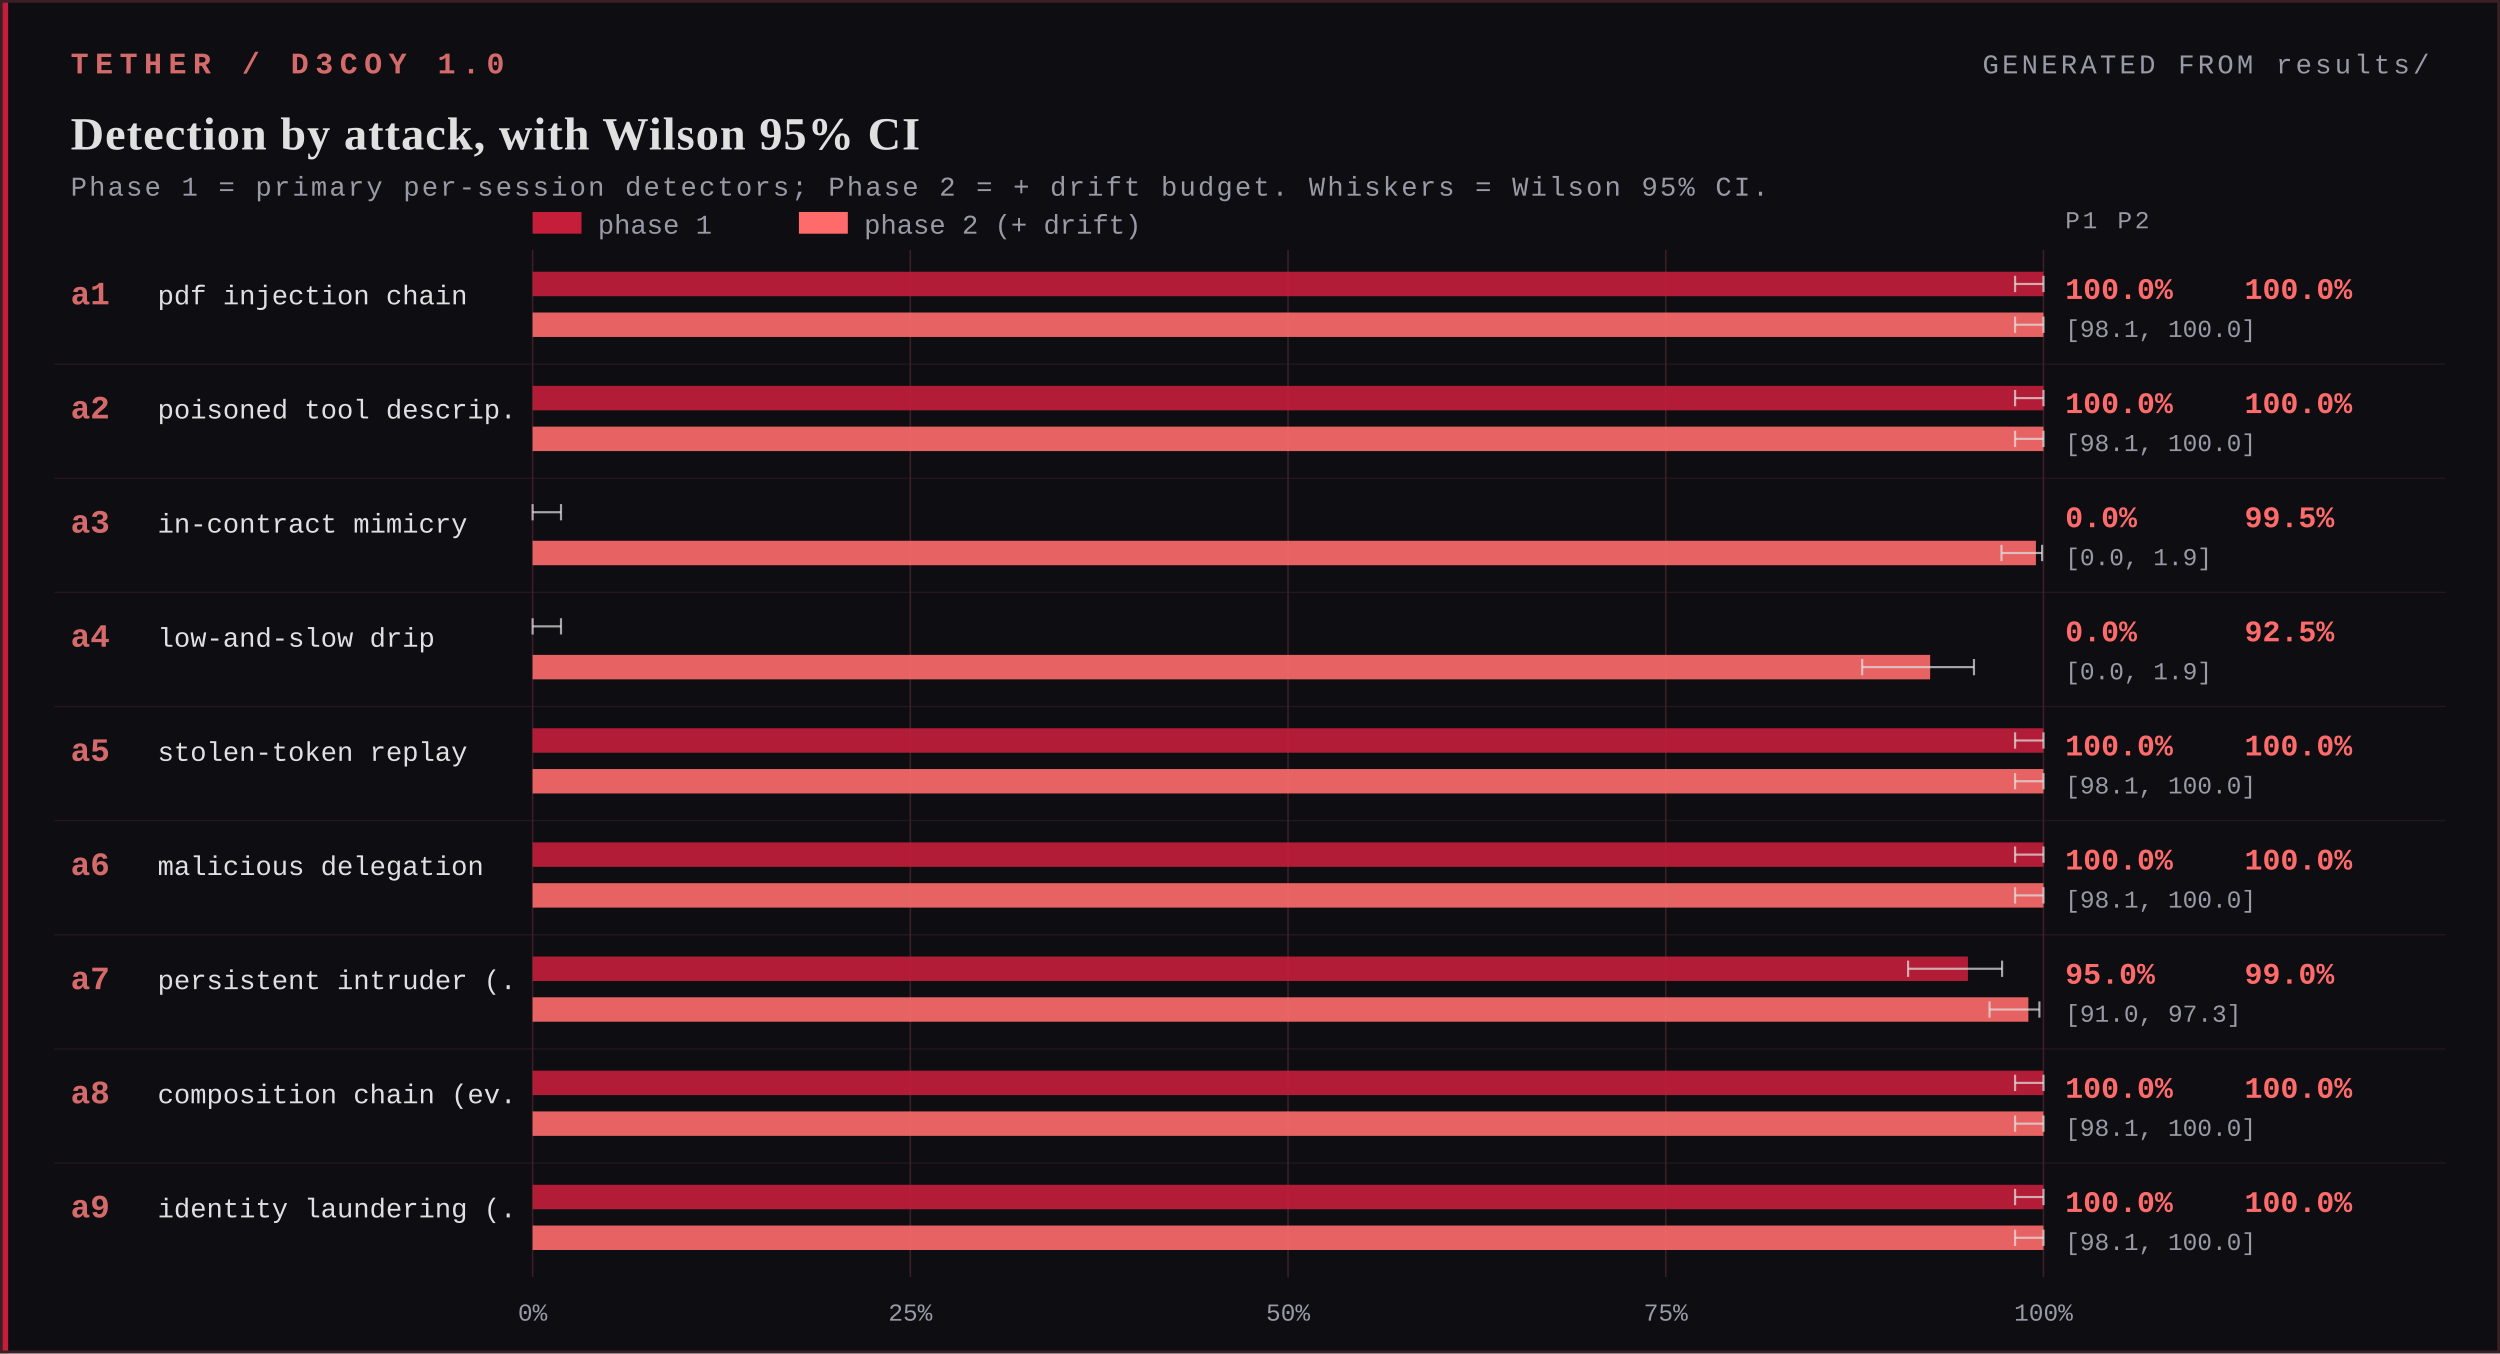
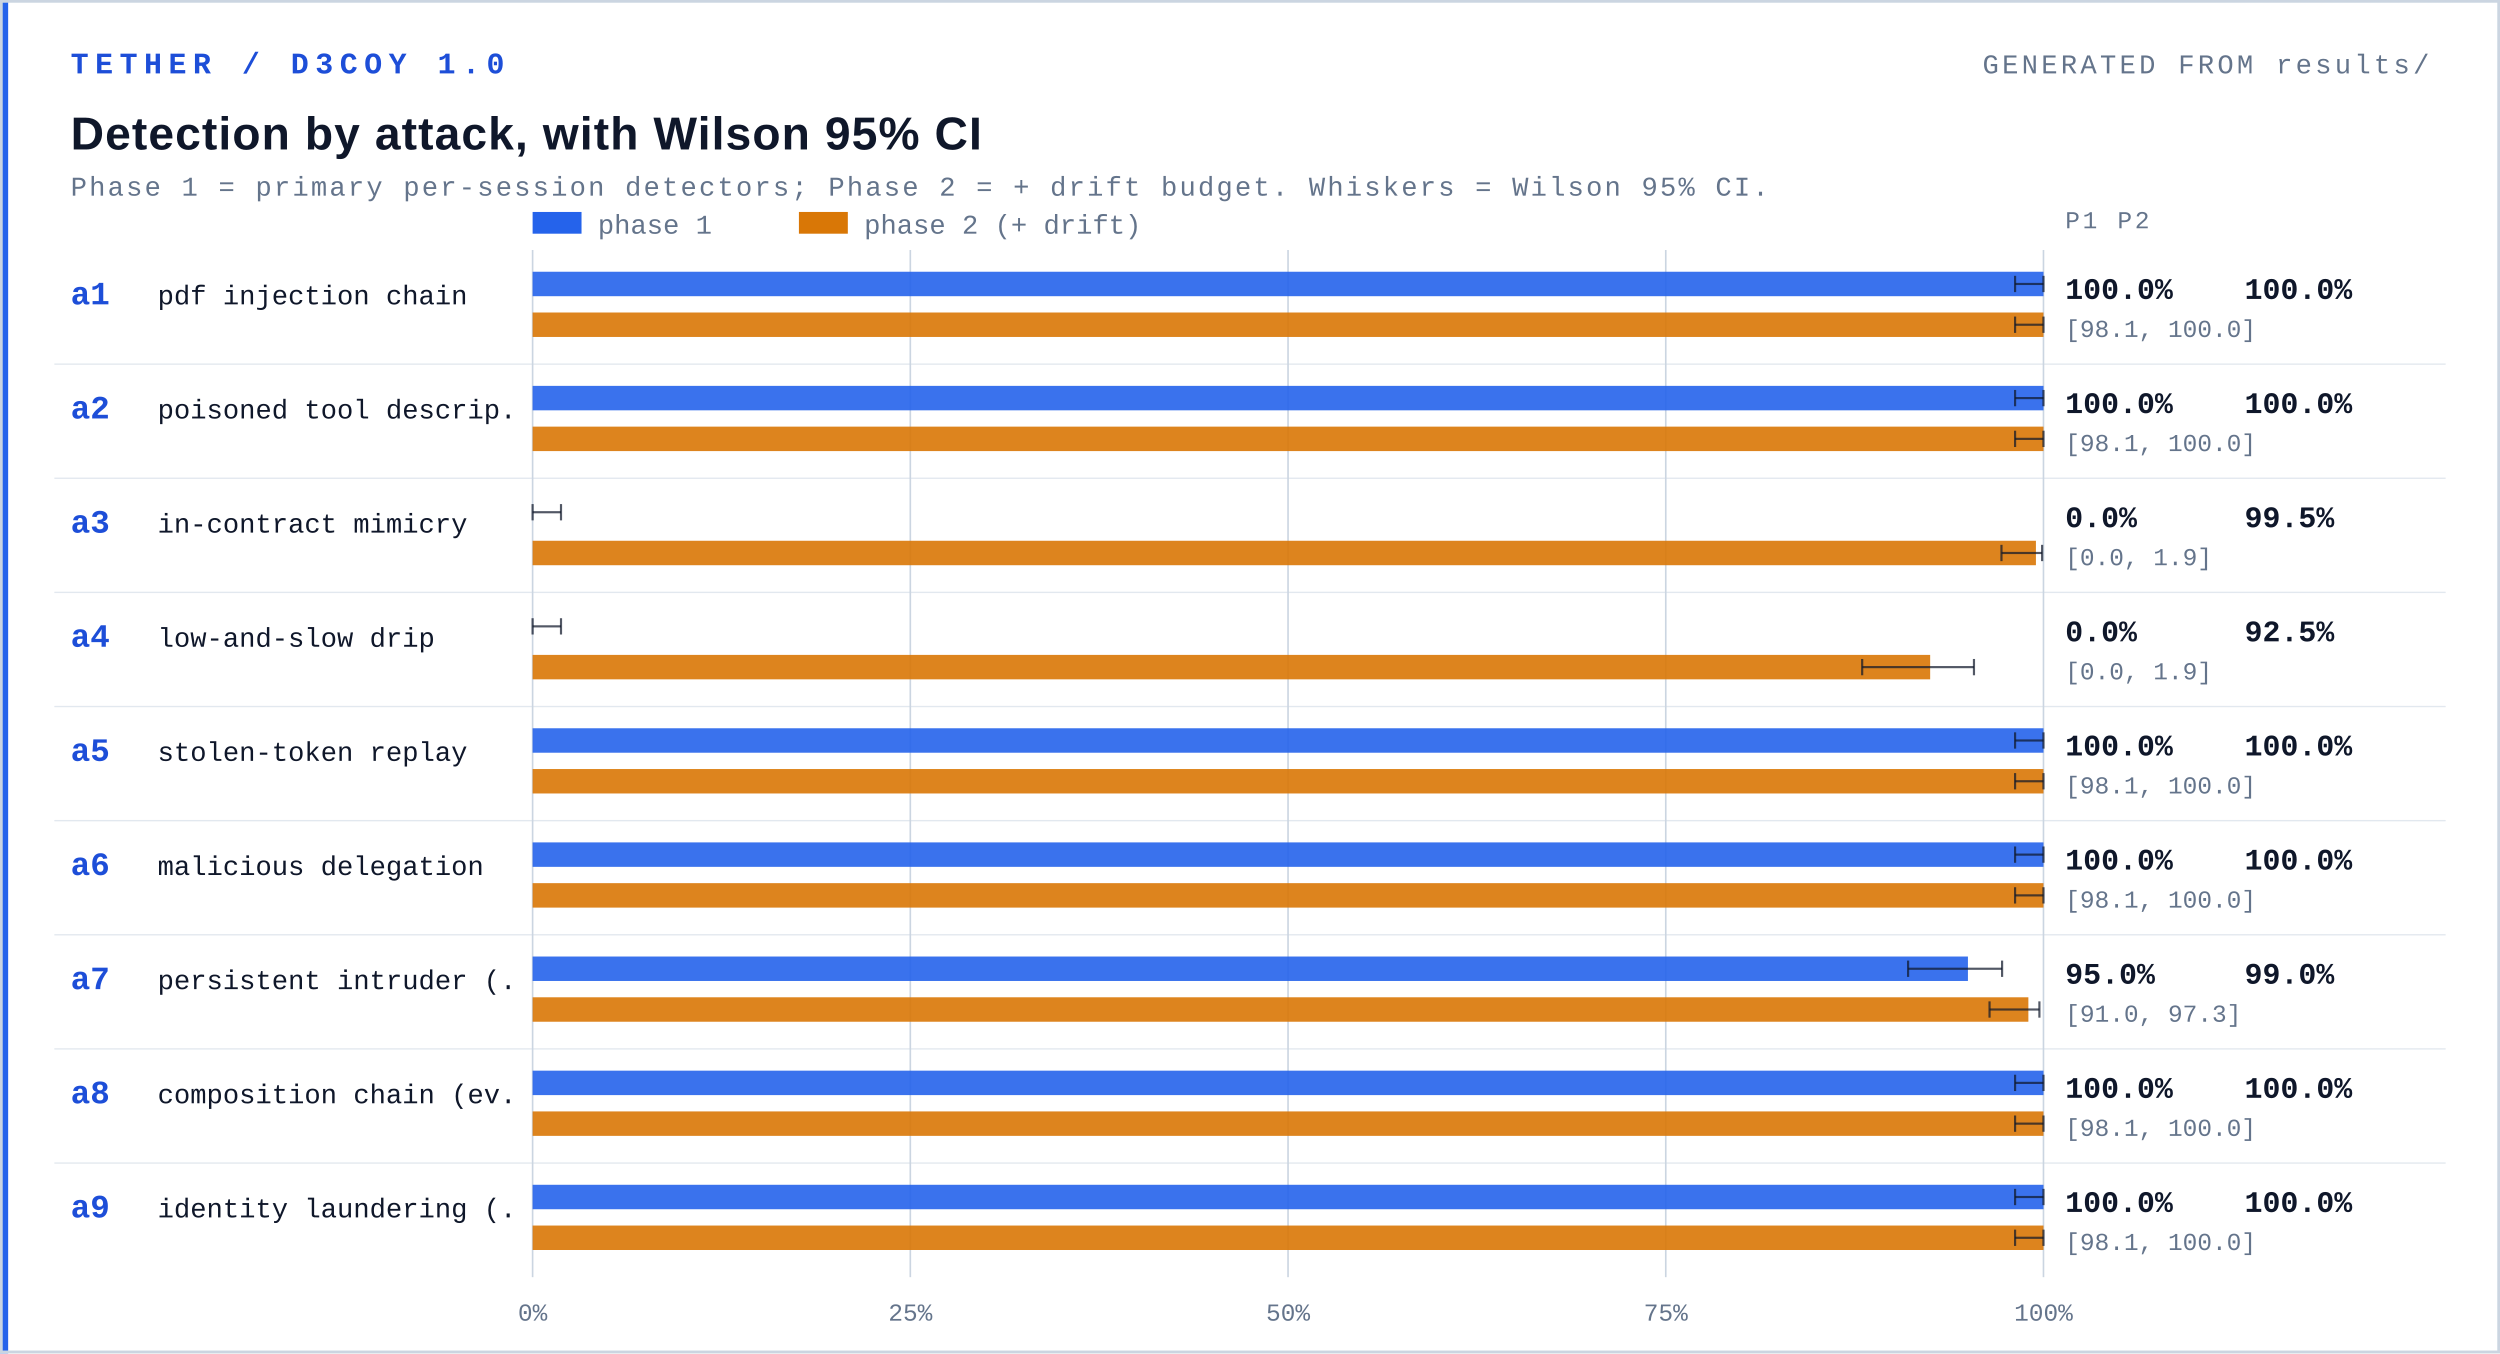
<svg xmlns="http://www.w3.org/2000/svg" viewBox="0 0 920 498" width="100%" role="img" aria-labelledby="exhibit-title" preserveAspectRatio="xMidYMid meet">
-   <rect x="0.00" y="0.00" width="920.00" height="498.00" fill="#0d0d12" />
-   <rect x="0.00" y="0.00" width="3.00" height="498.00" fill="#c41e3a" />
-   <rect x="0.50" y="0.50" width="919.00" height="497.00" fill="none" stroke="#3a1f25" stroke-width="1.0" />
-   <text x="26.00" y="27.00" font-size="11" font-family="Consolas, 'Courier New', monospace" fill="#d46a6a" text-anchor="start" font-weight="700" letter-spacing="2.4">TETHER / D3COY 1.0</text>
-   <text x="894.00" y="27.00" font-size="10" font-family="Consolas, 'Courier New', monospace" fill="#9a9aa6" text-anchor="end" font-weight="400" letter-spacing="1.2">GENERATED FROM results/</text>
-   <text x="26.00" y="55.00" font-size="17" font-family="Georgia, 'Times New Roman', serif" fill="#e0e0e0" text-anchor="start" font-weight="700" letter-spacing="0.4">Detection by attack, with Wilson 95% CI</text>
-   <text x="26.00" y="72.00" font-size="10" font-family="Consolas, 'Courier New', monospace" fill="#9a9aa6" text-anchor="start" font-weight="400" letter-spacing="0.8">Phase 1 = primary per-session detectors; Phase 2 = + drift budget. Whiskers = Wilson 95% CI.</text>
-   <rect x="196.00" y="78.00" width="18.00" height="8.00" fill="#c41e3a" />
-   <text x="220.00" y="86.00" font-size="10" font-family="Consolas, 'Courier New', monospace" fill="#9a9aa6" text-anchor="start" font-weight="400">phase 1</text>
-   <rect x="294.00" y="78.00" width="18.00" height="8.00" fill="#ff6b6b" />
-   <text x="318.00" y="86.00" font-size="10" font-family="Consolas, 'Courier New', monospace" fill="#9a9aa6" text-anchor="start" font-weight="400">phase 2 (+ drift)</text>
-   <line x1="196.00" y1="92.00" x2="196.00" y2="470.00" stroke="#3a1f25" stroke-width="0.6" />
-   <text x="196.00" y="486.00" font-size="9" font-family="Consolas, 'Courier New', monospace" fill="#9a9aa6" text-anchor="middle" font-weight="400">0%</text>
-   <line x1="335.00" y1="92.00" x2="335.00" y2="470.00" stroke="#3a1f25" stroke-width="0.6" />
-   <text x="335.00" y="486.00" font-size="9" font-family="Consolas, 'Courier New', monospace" fill="#9a9aa6" text-anchor="middle" font-weight="400">25%</text>
-   <line x1="474.00" y1="92.00" x2="474.00" y2="470.00" stroke="#3a1f25" stroke-width="0.6" />
-   <text x="474.00" y="486.00" font-size="9" font-family="Consolas, 'Courier New', monospace" fill="#9a9aa6" text-anchor="middle" font-weight="400">50%</text>
-   <line x1="613.00" y1="92.00" x2="613.00" y2="470.00" stroke="#3a1f25" stroke-width="0.6" />
-   <text x="613.00" y="486.00" font-size="9" font-family="Consolas, 'Courier New', monospace" fill="#9a9aa6" text-anchor="middle" font-weight="400">75%</text>
-   <line x1="752.00" y1="92.00" x2="752.00" y2="470.00" stroke="#3a1f25" stroke-width="0.6" />
-   <text x="752.00" y="486.00" font-size="9" font-family="Consolas, 'Courier New', monospace" fill="#9a9aa6" text-anchor="middle" font-weight="400">100%</text>
-   <text x="26.00" y="112.00" font-size="12" font-family="Consolas, 'Courier New', monospace" fill="#d46a6a" text-anchor="start" font-weight="700">a1</text>
-   <text x="58.00" y="112.00" font-size="10" font-family="Consolas, 'Courier New', monospace" fill="#e0e0e0" text-anchor="start" font-weight="400">pdf injection chain</text>
-   <rect x="196.00" y="100.00" width="556.00" height="9.00" fill="#c41e3a" opacity="0.90" />
-   <line x1="741.55" y1="104.50" x2="752.00" y2="104.50" stroke="#e0e0e0" stroke-width="0.8" opacity="0.72" />
-   <line x1="741.55" y1="101.50" x2="741.55" y2="107.50" stroke="#e0e0e0" stroke-width="0.8" opacity="0.72" />
-   <line x1="752.00" y1="101.50" x2="752.00" y2="107.50" stroke="#e0e0e0" stroke-width="0.8" opacity="0.72" />
-   <rect x="196.00" y="115.00" width="556.00" height="9.00" fill="#ff6b6b" opacity="0.90" />
-   <line x1="741.55" y1="119.50" x2="752.00" y2="119.50" stroke="#e0e0e0" stroke-width="0.8" opacity="0.72" />
-   <line x1="741.55" y1="116.50" x2="741.55" y2="122.50" stroke="#e0e0e0" stroke-width="0.8" opacity="0.72" />
-   <line x1="752.00" y1="116.50" x2="752.00" y2="122.50" stroke="#e0e0e0" stroke-width="0.8" opacity="0.72" />
-   <text x="760.00" y="110.00" font-size="11" font-family="Consolas, 'Courier New', monospace" fill="#ff6b6b" text-anchor="start" font-weight="700">100.0%</text>
-   <text x="826.00" y="110.00" font-size="11" font-family="Consolas, 'Courier New', monospace" fill="#ff6b6b" text-anchor="start" font-weight="700">100.0%</text>
-   <text x="760.00" y="124.00" font-size="9" font-family="Consolas, 'Courier New', monospace" fill="#9a9aa6" text-anchor="start" font-weight="400">[98.1, 100.0]</text>
-   <line x1="20.00" y1="134.00" x2="900.00" y2="134.00" stroke="#3a1f25" stroke-width="0.5" opacity="0.55" />
-   <text x="26.00" y="154.00" font-size="12" font-family="Consolas, 'Courier New', monospace" fill="#d46a6a" text-anchor="start" font-weight="700">a2</text>
-   <text x="58.00" y="154.00" font-size="10" font-family="Consolas, 'Courier New', monospace" fill="#e0e0e0" text-anchor="start" font-weight="400">poisoned tool descrip.</text>
-   <rect x="196.00" y="142.00" width="556.00" height="9.00" fill="#c41e3a" opacity="0.90" />
-   <line x1="741.55" y1="146.50" x2="752.00" y2="146.50" stroke="#e0e0e0" stroke-width="0.8" opacity="0.72" />
-   <line x1="741.55" y1="143.50" x2="741.55" y2="149.50" stroke="#e0e0e0" stroke-width="0.8" opacity="0.72" />
-   <line x1="752.00" y1="143.50" x2="752.00" y2="149.50" stroke="#e0e0e0" stroke-width="0.8" opacity="0.72" />
-   <rect x="196.00" y="157.00" width="556.00" height="9.00" fill="#ff6b6b" opacity="0.90" />
-   <line x1="741.55" y1="161.50" x2="752.00" y2="161.50" stroke="#e0e0e0" stroke-width="0.8" opacity="0.72" />
-   <line x1="741.55" y1="158.50" x2="741.55" y2="164.50" stroke="#e0e0e0" stroke-width="0.8" opacity="0.72" />
-   <line x1="752.00" y1="158.50" x2="752.00" y2="164.50" stroke="#e0e0e0" stroke-width="0.8" opacity="0.72" />
-   <text x="760.00" y="152.00" font-size="11" font-family="Consolas, 'Courier New', monospace" fill="#ff6b6b" text-anchor="start" font-weight="700">100.0%</text>
-   <text x="826.00" y="152.00" font-size="11" font-family="Consolas, 'Courier New', monospace" fill="#ff6b6b" text-anchor="start" font-weight="700">100.0%</text>
-   <text x="760.00" y="166.00" font-size="9" font-family="Consolas, 'Courier New', monospace" fill="#9a9aa6" text-anchor="start" font-weight="400">[98.1, 100.0]</text>
-   <line x1="20.00" y1="176.00" x2="900.00" y2="176.00" stroke="#3a1f25" stroke-width="0.5" opacity="0.55" />
-   <text x="26.00" y="196.00" font-size="12" font-family="Consolas, 'Courier New', monospace" fill="#d46a6a" text-anchor="start" font-weight="700">a3</text>
-   <text x="58.00" y="196.00" font-size="10" font-family="Consolas, 'Courier New', monospace" fill="#e0e0e0" text-anchor="start" font-weight="400">in-contract mimicry</text>
-   <rect x="196.00" y="184.00" width="0.00" height="9.00" fill="#c41e3a" opacity="0.90" />
-   <line x1="196.00" y1="188.50" x2="206.45" y2="188.50" stroke="#e0e0e0" stroke-width="0.8" opacity="0.72" />
-   <line x1="196.00" y1="185.50" x2="196.00" y2="191.50" stroke="#e0e0e0" stroke-width="0.8" opacity="0.72" />
-   <line x1="206.45" y1="185.50" x2="206.45" y2="191.50" stroke="#e0e0e0" stroke-width="0.8" opacity="0.72" />
-   <rect x="196.00" y="199.00" width="553.22" height="9.00" fill="#ff6b6b" opacity="0.90" />
-   <line x1="736.54" y1="203.50" x2="751.50" y2="203.50" stroke="#e0e0e0" stroke-width="0.8" opacity="0.72" />
-   <line x1="736.54" y1="200.50" x2="736.54" y2="206.50" stroke="#e0e0e0" stroke-width="0.8" opacity="0.72" />
-   <line x1="751.50" y1="200.50" x2="751.50" y2="206.50" stroke="#e0e0e0" stroke-width="0.8" opacity="0.72" />
-   <text x="760.00" y="194.00" font-size="11" font-family="Consolas, 'Courier New', monospace" fill="#ff6b6b" text-anchor="start" font-weight="700">0.0%</text>
-   <text x="826.00" y="194.00" font-size="11" font-family="Consolas, 'Courier New', monospace" fill="#ff6b6b" text-anchor="start" font-weight="700">99.5%</text>
-   <text x="760.00" y="208.00" font-size="9" font-family="Consolas, 'Courier New', monospace" fill="#9a9aa6" text-anchor="start" font-weight="400">[0.0, 1.9]</text>
-   <line x1="20.00" y1="218.00" x2="900.00" y2="218.00" stroke="#3a1f25" stroke-width="0.5" opacity="0.55" />
-   <text x="26.00" y="238.00" font-size="12" font-family="Consolas, 'Courier New', monospace" fill="#d46a6a" text-anchor="start" font-weight="700">a4</text>
-   <text x="58.00" y="238.00" font-size="10" font-family="Consolas, 'Courier New', monospace" fill="#e0e0e0" text-anchor="start" font-weight="400">low-and-slow drip</text>
-   <rect x="196.00" y="226.00" width="0.00" height="9.00" fill="#c41e3a" opacity="0.90" />
-   <line x1="196.00" y1="230.50" x2="206.45" y2="230.50" stroke="#e0e0e0" stroke-width="0.8" opacity="0.72" />
-   <line x1="196.00" y1="227.50" x2="196.00" y2="233.50" stroke="#e0e0e0" stroke-width="0.8" opacity="0.72" />
-   <line x1="206.45" y1="227.50" x2="206.45" y2="233.50" stroke="#e0e0e0" stroke-width="0.8" opacity="0.72" />
-   <rect x="196.00" y="241.00" width="514.30" height="9.00" fill="#ff6b6b" opacity="0.90" />
-   <line x1="685.28" y1="245.50" x2="726.42" y2="245.50" stroke="#e0e0e0" stroke-width="0.8" opacity="0.72" />
-   <line x1="685.28" y1="242.50" x2="685.28" y2="248.50" stroke="#e0e0e0" stroke-width="0.8" opacity="0.72" />
-   <line x1="726.42" y1="242.50" x2="726.42" y2="248.50" stroke="#e0e0e0" stroke-width="0.8" opacity="0.72" />
-   <text x="760.00" y="236.00" font-size="11" font-family="Consolas, 'Courier New', monospace" fill="#ff6b6b" text-anchor="start" font-weight="700">0.0%</text>
-   <text x="826.00" y="236.00" font-size="11" font-family="Consolas, 'Courier New', monospace" fill="#ff6b6b" text-anchor="start" font-weight="700">92.5%</text>
-   <text x="760.00" y="250.00" font-size="9" font-family="Consolas, 'Courier New', monospace" fill="#9a9aa6" text-anchor="start" font-weight="400">[0.0, 1.9]</text>
-   <line x1="20.00" y1="260.00" x2="900.00" y2="260.00" stroke="#3a1f25" stroke-width="0.5" opacity="0.55" />
-   <text x="26.00" y="280.00" font-size="12" font-family="Consolas, 'Courier New', monospace" fill="#d46a6a" text-anchor="start" font-weight="700">a5</text>
-   <text x="58.00" y="280.00" font-size="10" font-family="Consolas, 'Courier New', monospace" fill="#e0e0e0" text-anchor="start" font-weight="400">stolen-token replay</text>
-   <rect x="196.00" y="268.00" width="556.00" height="9.00" fill="#c41e3a" opacity="0.90" />
-   <line x1="741.55" y1="272.50" x2="752.00" y2="272.50" stroke="#e0e0e0" stroke-width="0.8" opacity="0.72" />
-   <line x1="741.55" y1="269.50" x2="741.55" y2="275.50" stroke="#e0e0e0" stroke-width="0.8" opacity="0.72" />
-   <line x1="752.00" y1="269.50" x2="752.00" y2="275.50" stroke="#e0e0e0" stroke-width="0.8" opacity="0.72" />
-   <rect x="196.00" y="283.00" width="556.00" height="9.00" fill="#ff6b6b" opacity="0.90" />
-   <line x1="741.55" y1="287.50" x2="752.00" y2="287.50" stroke="#e0e0e0" stroke-width="0.8" opacity="0.72" />
-   <line x1="741.55" y1="284.50" x2="741.55" y2="290.50" stroke="#e0e0e0" stroke-width="0.8" opacity="0.72" />
-   <line x1="752.00" y1="284.50" x2="752.00" y2="290.50" stroke="#e0e0e0" stroke-width="0.8" opacity="0.72" />
-   <text x="760.00" y="278.00" font-size="11" font-family="Consolas, 'Courier New', monospace" fill="#ff6b6b" text-anchor="start" font-weight="700">100.0%</text>
-   <text x="826.00" y="278.00" font-size="11" font-family="Consolas, 'Courier New', monospace" fill="#ff6b6b" text-anchor="start" font-weight="700">100.0%</text>
-   <text x="760.00" y="292.00" font-size="9" font-family="Consolas, 'Courier New', monospace" fill="#9a9aa6" text-anchor="start" font-weight="400">[98.1, 100.0]</text>
-   <line x1="20.00" y1="302.00" x2="900.00" y2="302.00" stroke="#3a1f25" stroke-width="0.5" opacity="0.55" />
-   <text x="26.00" y="322.00" font-size="12" font-family="Consolas, 'Courier New', monospace" fill="#d46a6a" text-anchor="start" font-weight="700">a6</text>
-   <text x="58.00" y="322.00" font-size="10" font-family="Consolas, 'Courier New', monospace" fill="#e0e0e0" text-anchor="start" font-weight="400">malicious delegation</text>
-   <rect x="196.00" y="310.00" width="556.00" height="9.00" fill="#c41e3a" opacity="0.90" />
-   <line x1="741.55" y1="314.50" x2="752.00" y2="314.50" stroke="#e0e0e0" stroke-width="0.8" opacity="0.72" />
-   <line x1="741.55" y1="311.50" x2="741.55" y2="317.50" stroke="#e0e0e0" stroke-width="0.8" opacity="0.72" />
-   <line x1="752.00" y1="311.50" x2="752.00" y2="317.50" stroke="#e0e0e0" stroke-width="0.8" opacity="0.72" />
-   <rect x="196.00" y="325.00" width="556.00" height="9.00" fill="#ff6b6b" opacity="0.90" />
-   <line x1="741.55" y1="329.50" x2="752.00" y2="329.50" stroke="#e0e0e0" stroke-width="0.8" opacity="0.72" />
-   <line x1="741.55" y1="326.50" x2="741.55" y2="332.50" stroke="#e0e0e0" stroke-width="0.8" opacity="0.72" />
-   <line x1="752.00" y1="326.50" x2="752.00" y2="332.50" stroke="#e0e0e0" stroke-width="0.8" opacity="0.72" />
-   <text x="760.00" y="320.00" font-size="11" font-family="Consolas, 'Courier New', monospace" fill="#ff6b6b" text-anchor="start" font-weight="700">100.0%</text>
-   <text x="826.00" y="320.00" font-size="11" font-family="Consolas, 'Courier New', monospace" fill="#ff6b6b" text-anchor="start" font-weight="700">100.0%</text>
-   <text x="760.00" y="334.00" font-size="9" font-family="Consolas, 'Courier New', monospace" fill="#9a9aa6" text-anchor="start" font-weight="400">[98.1, 100.0]</text>
-   <line x1="20.00" y1="344.00" x2="900.00" y2="344.00" stroke="#3a1f25" stroke-width="0.5" opacity="0.55" />
-   <text x="26.00" y="364.00" font-size="12" font-family="Consolas, 'Courier New', monospace" fill="#d46a6a" text-anchor="start" font-weight="700">a7</text>
-   <text x="58.00" y="364.00" font-size="10" font-family="Consolas, 'Courier New', monospace" fill="#e0e0e0" text-anchor="start" font-weight="400">persistent intruder (.</text>
-   <rect x="196.00" y="352.00" width="528.20" height="9.00" fill="#c41e3a" opacity="0.90" />
-   <line x1="702.18" y1="356.50" x2="736.77" y2="356.50" stroke="#e0e0e0" stroke-width="0.8" opacity="0.72" />
-   <line x1="702.18" y1="353.50" x2="702.18" y2="359.50" stroke="#e0e0e0" stroke-width="0.8" opacity="0.72" />
-   <line x1="736.77" y1="353.50" x2="736.77" y2="359.50" stroke="#e0e0e0" stroke-width="0.8" opacity="0.72" />
-   <rect x="196.00" y="367.00" width="550.44" height="9.00" fill="#ff6b6b" opacity="0.90" />
-   <line x1="732.15" y1="371.50" x2="750.50" y2="371.50" stroke="#e0e0e0" stroke-width="0.8" opacity="0.72" />
-   <line x1="732.15" y1="368.50" x2="732.15" y2="374.50" stroke="#e0e0e0" stroke-width="0.8" opacity="0.72" />
-   <line x1="750.50" y1="368.50" x2="750.50" y2="374.50" stroke="#e0e0e0" stroke-width="0.8" opacity="0.72" />
-   <text x="760.00" y="362.00" font-size="11" font-family="Consolas, 'Courier New', monospace" fill="#ff6b6b" text-anchor="start" font-weight="700">95.0%</text>
-   <text x="826.00" y="362.00" font-size="11" font-family="Consolas, 'Courier New', monospace" fill="#ff6b6b" text-anchor="start" font-weight="700">99.0%</text>
-   <text x="760.00" y="376.00" font-size="9" font-family="Consolas, 'Courier New', monospace" fill="#9a9aa6" text-anchor="start" font-weight="400">[91.0, 97.3]</text>
-   <line x1="20.00" y1="386.00" x2="900.00" y2="386.00" stroke="#3a1f25" stroke-width="0.5" opacity="0.55" />
-   <text x="26.00" y="406.00" font-size="12" font-family="Consolas, 'Courier New', monospace" fill="#d46a6a" text-anchor="start" font-weight="700">a8</text>
-   <text x="58.00" y="406.00" font-size="10" font-family="Consolas, 'Courier New', monospace" fill="#e0e0e0" text-anchor="start" font-weight="400">composition chain (ev.</text>
-   <rect x="196.00" y="394.00" width="556.00" height="9.00" fill="#c41e3a" opacity="0.90" />
-   <line x1="741.55" y1="398.50" x2="752.00" y2="398.50" stroke="#e0e0e0" stroke-width="0.8" opacity="0.72" />
-   <line x1="741.55" y1="395.50" x2="741.55" y2="401.50" stroke="#e0e0e0" stroke-width="0.8" opacity="0.72" />
-   <line x1="752.00" y1="395.50" x2="752.00" y2="401.50" stroke="#e0e0e0" stroke-width="0.8" opacity="0.72" />
-   <rect x="196.00" y="409.00" width="556.00" height="9.00" fill="#ff6b6b" opacity="0.90" />
-   <line x1="741.55" y1="413.50" x2="752.00" y2="413.50" stroke="#e0e0e0" stroke-width="0.8" opacity="0.72" />
-   <line x1="741.55" y1="410.50" x2="741.55" y2="416.50" stroke="#e0e0e0" stroke-width="0.8" opacity="0.72" />
-   <line x1="752.00" y1="410.50" x2="752.00" y2="416.50" stroke="#e0e0e0" stroke-width="0.8" opacity="0.72" />
-   <text x="760.00" y="404.00" font-size="11" font-family="Consolas, 'Courier New', monospace" fill="#ff6b6b" text-anchor="start" font-weight="700">100.0%</text>
-   <text x="826.00" y="404.00" font-size="11" font-family="Consolas, 'Courier New', monospace" fill="#ff6b6b" text-anchor="start" font-weight="700">100.0%</text>
-   <text x="760.00" y="418.00" font-size="9" font-family="Consolas, 'Courier New', monospace" fill="#9a9aa6" text-anchor="start" font-weight="400">[98.1, 100.0]</text>
-   <line x1="20.00" y1="428.00" x2="900.00" y2="428.00" stroke="#3a1f25" stroke-width="0.5" opacity="0.55" />
-   <text x="26.00" y="448.00" font-size="12" font-family="Consolas, 'Courier New', monospace" fill="#d46a6a" text-anchor="start" font-weight="700">a9</text>
-   <text x="58.00" y="448.00" font-size="10" font-family="Consolas, 'Courier New', monospace" fill="#e0e0e0" text-anchor="start" font-weight="400">identity laundering (.</text>
-   <rect x="196.00" y="436.00" width="556.00" height="9.00" fill="#c41e3a" opacity="0.90" />
-   <line x1="741.55" y1="440.50" x2="752.00" y2="440.50" stroke="#e0e0e0" stroke-width="0.8" opacity="0.72" />
-   <line x1="741.55" y1="437.50" x2="741.55" y2="443.50" stroke="#e0e0e0" stroke-width="0.8" opacity="0.72" />
-   <line x1="752.00" y1="437.50" x2="752.00" y2="443.50" stroke="#e0e0e0" stroke-width="0.8" opacity="0.72" />
-   <rect x="196.00" y="451.00" width="556.00" height="9.00" fill="#ff6b6b" opacity="0.90" />
-   <line x1="741.55" y1="455.50" x2="752.00" y2="455.50" stroke="#e0e0e0" stroke-width="0.8" opacity="0.72" />
-   <line x1="741.55" y1="452.50" x2="741.55" y2="458.50" stroke="#e0e0e0" stroke-width="0.8" opacity="0.72" />
-   <line x1="752.00" y1="452.50" x2="752.00" y2="458.50" stroke="#e0e0e0" stroke-width="0.8" opacity="0.72" />
-   <text x="760.00" y="446.00" font-size="11" font-family="Consolas, 'Courier New', monospace" fill="#ff6b6b" text-anchor="start" font-weight="700">100.0%</text>
-   <text x="826.00" y="446.00" font-size="11" font-family="Consolas, 'Courier New', monospace" fill="#ff6b6b" text-anchor="start" font-weight="700">100.0%</text>
-   <text x="760.00" y="460.00" font-size="9" font-family="Consolas, 'Courier New', monospace" fill="#9a9aa6" text-anchor="start" font-weight="400">[98.1, 100.0]</text>
-   <text x="760.00" y="84.00" font-size="9" font-family="Consolas, 'Courier New', monospace" fill="#9a9aa6" text-anchor="start" font-weight="400" letter-spacing="1.0">P1      P2</text>
+   <rect x="0.00" y="0.00" width="920.00" height="498.00" fill="#ffffff" />
+   <rect x="0.00" y="0.00" width="3.00" height="498.00" fill="#2563eb" />
+   <rect x="0.50" y="0.50" width="919.00" height="497.00" fill="none" stroke="#cbd5e1" stroke-width="1.0" />
+   <text x="26.00" y="27.00" font-size="11" font-family="Consolas, 'Courier New', monospace" fill="#1d4ed8" text-anchor="start" font-weight="700" letter-spacing="2.4">TETHER / D3COY 1.0</text>
+   <text x="894.00" y="27.00" font-size="10" font-family="Consolas, 'Courier New', monospace" fill="#64748b" text-anchor="end" font-weight="400" letter-spacing="1.2">GENERATED FROM results/</text>
+   <text x="26.00" y="55.00" font-size="17" font-family="ui-sans-serif, system-ui, -apple-system, 'Segoe UI', Arial, sans-serif" fill="#0f172a" text-anchor="start" font-weight="700" letter-spacing="0.4">Detection by attack, with Wilson 95% CI</text>
+   <text x="26.00" y="72.00" font-size="10" font-family="Consolas, 'Courier New', monospace" fill="#64748b" text-anchor="start" font-weight="400" letter-spacing="0.8">Phase 1 = primary per-session detectors; Phase 2 = + drift budget. Whiskers = Wilson 95% CI.</text>
+   <rect x="196.00" y="78.00" width="18.00" height="8.00" fill="#2563eb" />
+   <text x="220.00" y="86.00" font-size="10" font-family="Consolas, 'Courier New', monospace" fill="#64748b" text-anchor="start" font-weight="400">phase 1</text>
+   <rect x="294.00" y="78.00" width="18.00" height="8.00" fill="#d97706" />
+   <text x="318.00" y="86.00" font-size="10" font-family="Consolas, 'Courier New', monospace" fill="#64748b" text-anchor="start" font-weight="400">phase 2 (+ drift)</text>
+   <line x1="196.00" y1="92.00" x2="196.00" y2="470.00" stroke="#cbd5e1" stroke-width="0.6" />
+   <text x="196.00" y="486.00" font-size="9" font-family="Consolas, 'Courier New', monospace" fill="#64748b" text-anchor="middle" font-weight="400">0%</text>
+   <line x1="335.00" y1="92.00" x2="335.00" y2="470.00" stroke="#cbd5e1" stroke-width="0.6" />
+   <text x="335.00" y="486.00" font-size="9" font-family="Consolas, 'Courier New', monospace" fill="#64748b" text-anchor="middle" font-weight="400">25%</text>
+   <line x1="474.00" y1="92.00" x2="474.00" y2="470.00" stroke="#cbd5e1" stroke-width="0.6" />
+   <text x="474.00" y="486.00" font-size="9" font-family="Consolas, 'Courier New', monospace" fill="#64748b" text-anchor="middle" font-weight="400">50%</text>
+   <line x1="613.00" y1="92.00" x2="613.00" y2="470.00" stroke="#cbd5e1" stroke-width="0.6" />
+   <text x="613.00" y="486.00" font-size="9" font-family="Consolas, 'Courier New', monospace" fill="#64748b" text-anchor="middle" font-weight="400">75%</text>
+   <line x1="752.00" y1="92.00" x2="752.00" y2="470.00" stroke="#cbd5e1" stroke-width="0.6" />
+   <text x="752.00" y="486.00" font-size="9" font-family="Consolas, 'Courier New', monospace" fill="#64748b" text-anchor="middle" font-weight="400">100%</text>
+   <text x="26.00" y="112.00" font-size="12" font-family="Consolas, 'Courier New', monospace" fill="#1d4ed8" text-anchor="start" font-weight="700">a1</text>
+   <text x="58.00" y="112.00" font-size="10" font-family="Consolas, 'Courier New', monospace" fill="#0f172a" text-anchor="start" font-weight="400">pdf injection chain</text>
+   <rect x="196.00" y="100.00" width="556.00" height="9.00" fill="#2563eb" opacity="0.90" />
+   <line x1="741.55" y1="104.50" x2="752.00" y2="104.50" stroke="#0f172a" stroke-width="0.8" opacity="0.72" />
+   <line x1="741.55" y1="101.50" x2="741.55" y2="107.50" stroke="#0f172a" stroke-width="0.8" opacity="0.72" />
+   <line x1="752.00" y1="101.50" x2="752.00" y2="107.50" stroke="#0f172a" stroke-width="0.8" opacity="0.72" />
+   <rect x="196.00" y="115.00" width="556.00" height="9.00" fill="#d97706" opacity="0.90" />
+   <line x1="741.55" y1="119.50" x2="752.00" y2="119.50" stroke="#0f172a" stroke-width="0.8" opacity="0.72" />
+   <line x1="741.55" y1="116.50" x2="741.55" y2="122.50" stroke="#0f172a" stroke-width="0.8" opacity="0.72" />
+   <line x1="752.00" y1="116.50" x2="752.00" y2="122.50" stroke="#0f172a" stroke-width="0.8" opacity="0.72" />
+   <text x="760.00" y="110.00" font-size="11" font-family="Consolas, 'Courier New', monospace" fill="#0f172a" text-anchor="start" font-weight="700">100.0%</text>
+   <text x="826.00" y="110.00" font-size="11" font-family="Consolas, 'Courier New', monospace" fill="#0f172a" text-anchor="start" font-weight="700">100.0%</text>
+   <text x="760.00" y="124.00" font-size="9" font-family="Consolas, 'Courier New', monospace" fill="#64748b" text-anchor="start" font-weight="400">[98.1, 100.0]</text>
+   <line x1="20.00" y1="134.00" x2="900.00" y2="134.00" stroke="#cbd5e1" stroke-width="0.5" opacity="0.55" />
+   <text x="26.00" y="154.00" font-size="12" font-family="Consolas, 'Courier New', monospace" fill="#1d4ed8" text-anchor="start" font-weight="700">a2</text>
+   <text x="58.00" y="154.00" font-size="10" font-family="Consolas, 'Courier New', monospace" fill="#0f172a" text-anchor="start" font-weight="400">poisoned tool descrip.</text>
+   <rect x="196.00" y="142.00" width="556.00" height="9.00" fill="#2563eb" opacity="0.90" />
+   <line x1="741.55" y1="146.50" x2="752.00" y2="146.50" stroke="#0f172a" stroke-width="0.8" opacity="0.72" />
+   <line x1="741.55" y1="143.50" x2="741.55" y2="149.50" stroke="#0f172a" stroke-width="0.8" opacity="0.72" />
+   <line x1="752.00" y1="143.50" x2="752.00" y2="149.50" stroke="#0f172a" stroke-width="0.8" opacity="0.72" />
+   <rect x="196.00" y="157.00" width="556.00" height="9.00" fill="#d97706" opacity="0.90" />
+   <line x1="741.55" y1="161.50" x2="752.00" y2="161.50" stroke="#0f172a" stroke-width="0.8" opacity="0.72" />
+   <line x1="741.55" y1="158.50" x2="741.55" y2="164.50" stroke="#0f172a" stroke-width="0.8" opacity="0.72" />
+   <line x1="752.00" y1="158.50" x2="752.00" y2="164.50" stroke="#0f172a" stroke-width="0.8" opacity="0.72" />
+   <text x="760.00" y="152.00" font-size="11" font-family="Consolas, 'Courier New', monospace" fill="#0f172a" text-anchor="start" font-weight="700">100.0%</text>
+   <text x="826.00" y="152.00" font-size="11" font-family="Consolas, 'Courier New', monospace" fill="#0f172a" text-anchor="start" font-weight="700">100.0%</text>
+   <text x="760.00" y="166.00" font-size="9" font-family="Consolas, 'Courier New', monospace" fill="#64748b" text-anchor="start" font-weight="400">[98.1, 100.0]</text>
+   <line x1="20.00" y1="176.00" x2="900.00" y2="176.00" stroke="#cbd5e1" stroke-width="0.5" opacity="0.55" />
+   <text x="26.00" y="196.00" font-size="12" font-family="Consolas, 'Courier New', monospace" fill="#1d4ed8" text-anchor="start" font-weight="700">a3</text>
+   <text x="58.00" y="196.00" font-size="10" font-family="Consolas, 'Courier New', monospace" fill="#0f172a" text-anchor="start" font-weight="400">in-contract mimicry</text>
+   <rect x="196.00" y="184.00" width="0.00" height="9.00" fill="#2563eb" opacity="0.90" />
+   <line x1="196.00" y1="188.50" x2="206.45" y2="188.50" stroke="#0f172a" stroke-width="0.8" opacity="0.72" />
+   <line x1="196.00" y1="185.50" x2="196.00" y2="191.50" stroke="#0f172a" stroke-width="0.8" opacity="0.72" />
+   <line x1="206.45" y1="185.50" x2="206.45" y2="191.50" stroke="#0f172a" stroke-width="0.8" opacity="0.72" />
+   <rect x="196.00" y="199.00" width="553.22" height="9.00" fill="#d97706" opacity="0.90" />
+   <line x1="736.54" y1="203.50" x2="751.50" y2="203.50" stroke="#0f172a" stroke-width="0.8" opacity="0.72" />
+   <line x1="736.54" y1="200.50" x2="736.54" y2="206.50" stroke="#0f172a" stroke-width="0.8" opacity="0.72" />
+   <line x1="751.50" y1="200.50" x2="751.50" y2="206.50" stroke="#0f172a" stroke-width="0.8" opacity="0.72" />
+   <text x="760.00" y="194.00" font-size="11" font-family="Consolas, 'Courier New', monospace" fill="#0f172a" text-anchor="start" font-weight="700">0.0%</text>
+   <text x="826.00" y="194.00" font-size="11" font-family="Consolas, 'Courier New', monospace" fill="#0f172a" text-anchor="start" font-weight="700">99.5%</text>
+   <text x="760.00" y="208.00" font-size="9" font-family="Consolas, 'Courier New', monospace" fill="#64748b" text-anchor="start" font-weight="400">[0.0, 1.9]</text>
+   <line x1="20.00" y1="218.00" x2="900.00" y2="218.00" stroke="#cbd5e1" stroke-width="0.5" opacity="0.55" />
+   <text x="26.00" y="238.00" font-size="12" font-family="Consolas, 'Courier New', monospace" fill="#1d4ed8" text-anchor="start" font-weight="700">a4</text>
+   <text x="58.00" y="238.00" font-size="10" font-family="Consolas, 'Courier New', monospace" fill="#0f172a" text-anchor="start" font-weight="400">low-and-slow drip</text>
+   <rect x="196.00" y="226.00" width="0.00" height="9.00" fill="#2563eb" opacity="0.90" />
+   <line x1="196.00" y1="230.50" x2="206.45" y2="230.50" stroke="#0f172a" stroke-width="0.8" opacity="0.72" />
+   <line x1="196.00" y1="227.50" x2="196.00" y2="233.50" stroke="#0f172a" stroke-width="0.8" opacity="0.72" />
+   <line x1="206.45" y1="227.50" x2="206.45" y2="233.50" stroke="#0f172a" stroke-width="0.8" opacity="0.72" />
+   <rect x="196.00" y="241.00" width="514.30" height="9.00" fill="#d97706" opacity="0.90" />
+   <line x1="685.28" y1="245.50" x2="726.42" y2="245.50" stroke="#0f172a" stroke-width="0.8" opacity="0.72" />
+   <line x1="685.28" y1="242.50" x2="685.28" y2="248.50" stroke="#0f172a" stroke-width="0.8" opacity="0.72" />
+   <line x1="726.42" y1="242.50" x2="726.42" y2="248.50" stroke="#0f172a" stroke-width="0.8" opacity="0.72" />
+   <text x="760.00" y="236.00" font-size="11" font-family="Consolas, 'Courier New', monospace" fill="#0f172a" text-anchor="start" font-weight="700">0.0%</text>
+   <text x="826.00" y="236.00" font-size="11" font-family="Consolas, 'Courier New', monospace" fill="#0f172a" text-anchor="start" font-weight="700">92.5%</text>
+   <text x="760.00" y="250.00" font-size="9" font-family="Consolas, 'Courier New', monospace" fill="#64748b" text-anchor="start" font-weight="400">[0.0, 1.9]</text>
+   <line x1="20.00" y1="260.00" x2="900.00" y2="260.00" stroke="#cbd5e1" stroke-width="0.5" opacity="0.55" />
+   <text x="26.00" y="280.00" font-size="12" font-family="Consolas, 'Courier New', monospace" fill="#1d4ed8" text-anchor="start" font-weight="700">a5</text>
+   <text x="58.00" y="280.00" font-size="10" font-family="Consolas, 'Courier New', monospace" fill="#0f172a" text-anchor="start" font-weight="400">stolen-token replay</text>
+   <rect x="196.00" y="268.00" width="556.00" height="9.00" fill="#2563eb" opacity="0.90" />
+   <line x1="741.55" y1="272.50" x2="752.00" y2="272.50" stroke="#0f172a" stroke-width="0.8" opacity="0.72" />
+   <line x1="741.55" y1="269.50" x2="741.55" y2="275.50" stroke="#0f172a" stroke-width="0.8" opacity="0.72" />
+   <line x1="752.00" y1="269.50" x2="752.00" y2="275.50" stroke="#0f172a" stroke-width="0.8" opacity="0.72" />
+   <rect x="196.00" y="283.00" width="556.00" height="9.00" fill="#d97706" opacity="0.90" />
+   <line x1="741.55" y1="287.50" x2="752.00" y2="287.50" stroke="#0f172a" stroke-width="0.8" opacity="0.72" />
+   <line x1="741.55" y1="284.50" x2="741.55" y2="290.50" stroke="#0f172a" stroke-width="0.8" opacity="0.72" />
+   <line x1="752.00" y1="284.50" x2="752.00" y2="290.50" stroke="#0f172a" stroke-width="0.8" opacity="0.72" />
+   <text x="760.00" y="278.00" font-size="11" font-family="Consolas, 'Courier New', monospace" fill="#0f172a" text-anchor="start" font-weight="700">100.0%</text>
+   <text x="826.00" y="278.00" font-size="11" font-family="Consolas, 'Courier New', monospace" fill="#0f172a" text-anchor="start" font-weight="700">100.0%</text>
+   <text x="760.00" y="292.00" font-size="9" font-family="Consolas, 'Courier New', monospace" fill="#64748b" text-anchor="start" font-weight="400">[98.1, 100.0]</text>
+   <line x1="20.00" y1="302.00" x2="900.00" y2="302.00" stroke="#cbd5e1" stroke-width="0.5" opacity="0.55" />
+   <text x="26.00" y="322.00" font-size="12" font-family="Consolas, 'Courier New', monospace" fill="#1d4ed8" text-anchor="start" font-weight="700">a6</text>
+   <text x="58.00" y="322.00" font-size="10" font-family="Consolas, 'Courier New', monospace" fill="#0f172a" text-anchor="start" font-weight="400">malicious delegation</text>
+   <rect x="196.00" y="310.00" width="556.00" height="9.00" fill="#2563eb" opacity="0.90" />
+   <line x1="741.55" y1="314.50" x2="752.00" y2="314.50" stroke="#0f172a" stroke-width="0.8" opacity="0.72" />
+   <line x1="741.55" y1="311.50" x2="741.55" y2="317.50" stroke="#0f172a" stroke-width="0.8" opacity="0.72" />
+   <line x1="752.00" y1="311.50" x2="752.00" y2="317.50" stroke="#0f172a" stroke-width="0.8" opacity="0.72" />
+   <rect x="196.00" y="325.00" width="556.00" height="9.00" fill="#d97706" opacity="0.90" />
+   <line x1="741.55" y1="329.50" x2="752.00" y2="329.50" stroke="#0f172a" stroke-width="0.8" opacity="0.72" />
+   <line x1="741.55" y1="326.50" x2="741.55" y2="332.50" stroke="#0f172a" stroke-width="0.8" opacity="0.72" />
+   <line x1="752.00" y1="326.50" x2="752.00" y2="332.50" stroke="#0f172a" stroke-width="0.8" opacity="0.72" />
+   <text x="760.00" y="320.00" font-size="11" font-family="Consolas, 'Courier New', monospace" fill="#0f172a" text-anchor="start" font-weight="700">100.0%</text>
+   <text x="826.00" y="320.00" font-size="11" font-family="Consolas, 'Courier New', monospace" fill="#0f172a" text-anchor="start" font-weight="700">100.0%</text>
+   <text x="760.00" y="334.00" font-size="9" font-family="Consolas, 'Courier New', monospace" fill="#64748b" text-anchor="start" font-weight="400">[98.1, 100.0]</text>
+   <line x1="20.00" y1="344.00" x2="900.00" y2="344.00" stroke="#cbd5e1" stroke-width="0.5" opacity="0.55" />
+   <text x="26.00" y="364.00" font-size="12" font-family="Consolas, 'Courier New', monospace" fill="#1d4ed8" text-anchor="start" font-weight="700">a7</text>
+   <text x="58.00" y="364.00" font-size="10" font-family="Consolas, 'Courier New', monospace" fill="#0f172a" text-anchor="start" font-weight="400">persistent intruder (.</text>
+   <rect x="196.00" y="352.00" width="528.20" height="9.00" fill="#2563eb" opacity="0.90" />
+   <line x1="702.18" y1="356.50" x2="736.77" y2="356.50" stroke="#0f172a" stroke-width="0.8" opacity="0.72" />
+   <line x1="702.18" y1="353.50" x2="702.18" y2="359.50" stroke="#0f172a" stroke-width="0.8" opacity="0.72" />
+   <line x1="736.77" y1="353.50" x2="736.77" y2="359.50" stroke="#0f172a" stroke-width="0.8" opacity="0.72" />
+   <rect x="196.00" y="367.00" width="550.44" height="9.00" fill="#d97706" opacity="0.90" />
+   <line x1="732.15" y1="371.50" x2="750.50" y2="371.50" stroke="#0f172a" stroke-width="0.8" opacity="0.72" />
+   <line x1="732.15" y1="368.50" x2="732.15" y2="374.50" stroke="#0f172a" stroke-width="0.8" opacity="0.72" />
+   <line x1="750.50" y1="368.50" x2="750.50" y2="374.50" stroke="#0f172a" stroke-width="0.8" opacity="0.72" />
+   <text x="760.00" y="362.00" font-size="11" font-family="Consolas, 'Courier New', monospace" fill="#0f172a" text-anchor="start" font-weight="700">95.0%</text>
+   <text x="826.00" y="362.00" font-size="11" font-family="Consolas, 'Courier New', monospace" fill="#0f172a" text-anchor="start" font-weight="700">99.0%</text>
+   <text x="760.00" y="376.00" font-size="9" font-family="Consolas, 'Courier New', monospace" fill="#64748b" text-anchor="start" font-weight="400">[91.0, 97.3]</text>
+   <line x1="20.00" y1="386.00" x2="900.00" y2="386.00" stroke="#cbd5e1" stroke-width="0.5" opacity="0.55" />
+   <text x="26.00" y="406.00" font-size="12" font-family="Consolas, 'Courier New', monospace" fill="#1d4ed8" text-anchor="start" font-weight="700">a8</text>
+   <text x="58.00" y="406.00" font-size="10" font-family="Consolas, 'Courier New', monospace" fill="#0f172a" text-anchor="start" font-weight="400">composition chain (ev.</text>
+   <rect x="196.00" y="394.00" width="556.00" height="9.00" fill="#2563eb" opacity="0.90" />
+   <line x1="741.55" y1="398.50" x2="752.00" y2="398.50" stroke="#0f172a" stroke-width="0.8" opacity="0.72" />
+   <line x1="741.55" y1="395.50" x2="741.55" y2="401.50" stroke="#0f172a" stroke-width="0.8" opacity="0.72" />
+   <line x1="752.00" y1="395.50" x2="752.00" y2="401.50" stroke="#0f172a" stroke-width="0.8" opacity="0.72" />
+   <rect x="196.00" y="409.00" width="556.00" height="9.00" fill="#d97706" opacity="0.90" />
+   <line x1="741.55" y1="413.50" x2="752.00" y2="413.50" stroke="#0f172a" stroke-width="0.8" opacity="0.72" />
+   <line x1="741.55" y1="410.50" x2="741.55" y2="416.50" stroke="#0f172a" stroke-width="0.8" opacity="0.72" />
+   <line x1="752.00" y1="410.50" x2="752.00" y2="416.50" stroke="#0f172a" stroke-width="0.8" opacity="0.72" />
+   <text x="760.00" y="404.00" font-size="11" font-family="Consolas, 'Courier New', monospace" fill="#0f172a" text-anchor="start" font-weight="700">100.0%</text>
+   <text x="826.00" y="404.00" font-size="11" font-family="Consolas, 'Courier New', monospace" fill="#0f172a" text-anchor="start" font-weight="700">100.0%</text>
+   <text x="760.00" y="418.00" font-size="9" font-family="Consolas, 'Courier New', monospace" fill="#64748b" text-anchor="start" font-weight="400">[98.1, 100.0]</text>
+   <line x1="20.00" y1="428.00" x2="900.00" y2="428.00" stroke="#cbd5e1" stroke-width="0.5" opacity="0.55" />
+   <text x="26.00" y="448.00" font-size="12" font-family="Consolas, 'Courier New', monospace" fill="#1d4ed8" text-anchor="start" font-weight="700">a9</text>
+   <text x="58.00" y="448.00" font-size="10" font-family="Consolas, 'Courier New', monospace" fill="#0f172a" text-anchor="start" font-weight="400">identity laundering (.</text>
+   <rect x="196.00" y="436.00" width="556.00" height="9.00" fill="#2563eb" opacity="0.90" />
+   <line x1="741.55" y1="440.50" x2="752.00" y2="440.50" stroke="#0f172a" stroke-width="0.8" opacity="0.72" />
+   <line x1="741.55" y1="437.50" x2="741.55" y2="443.50" stroke="#0f172a" stroke-width="0.8" opacity="0.72" />
+   <line x1="752.00" y1="437.50" x2="752.00" y2="443.50" stroke="#0f172a" stroke-width="0.8" opacity="0.72" />
+   <rect x="196.00" y="451.00" width="556.00" height="9.00" fill="#d97706" opacity="0.90" />
+   <line x1="741.55" y1="455.50" x2="752.00" y2="455.50" stroke="#0f172a" stroke-width="0.8" opacity="0.72" />
+   <line x1="741.55" y1="452.50" x2="741.55" y2="458.50" stroke="#0f172a" stroke-width="0.8" opacity="0.72" />
+   <line x1="752.00" y1="452.50" x2="752.00" y2="458.50" stroke="#0f172a" stroke-width="0.8" opacity="0.72" />
+   <text x="760.00" y="446.00" font-size="11" font-family="Consolas, 'Courier New', monospace" fill="#0f172a" text-anchor="start" font-weight="700">100.0%</text>
+   <text x="826.00" y="446.00" font-size="11" font-family="Consolas, 'Courier New', monospace" fill="#0f172a" text-anchor="start" font-weight="700">100.0%</text>
+   <text x="760.00" y="460.00" font-size="9" font-family="Consolas, 'Courier New', monospace" fill="#64748b" text-anchor="start" font-weight="400">[98.1, 100.0]</text>
+   <text x="760.00" y="84.00" font-size="9" font-family="Consolas, 'Courier New', monospace" fill="#64748b" text-anchor="start" font-weight="400" letter-spacing="1.0">P1      P2</text>
</svg>
